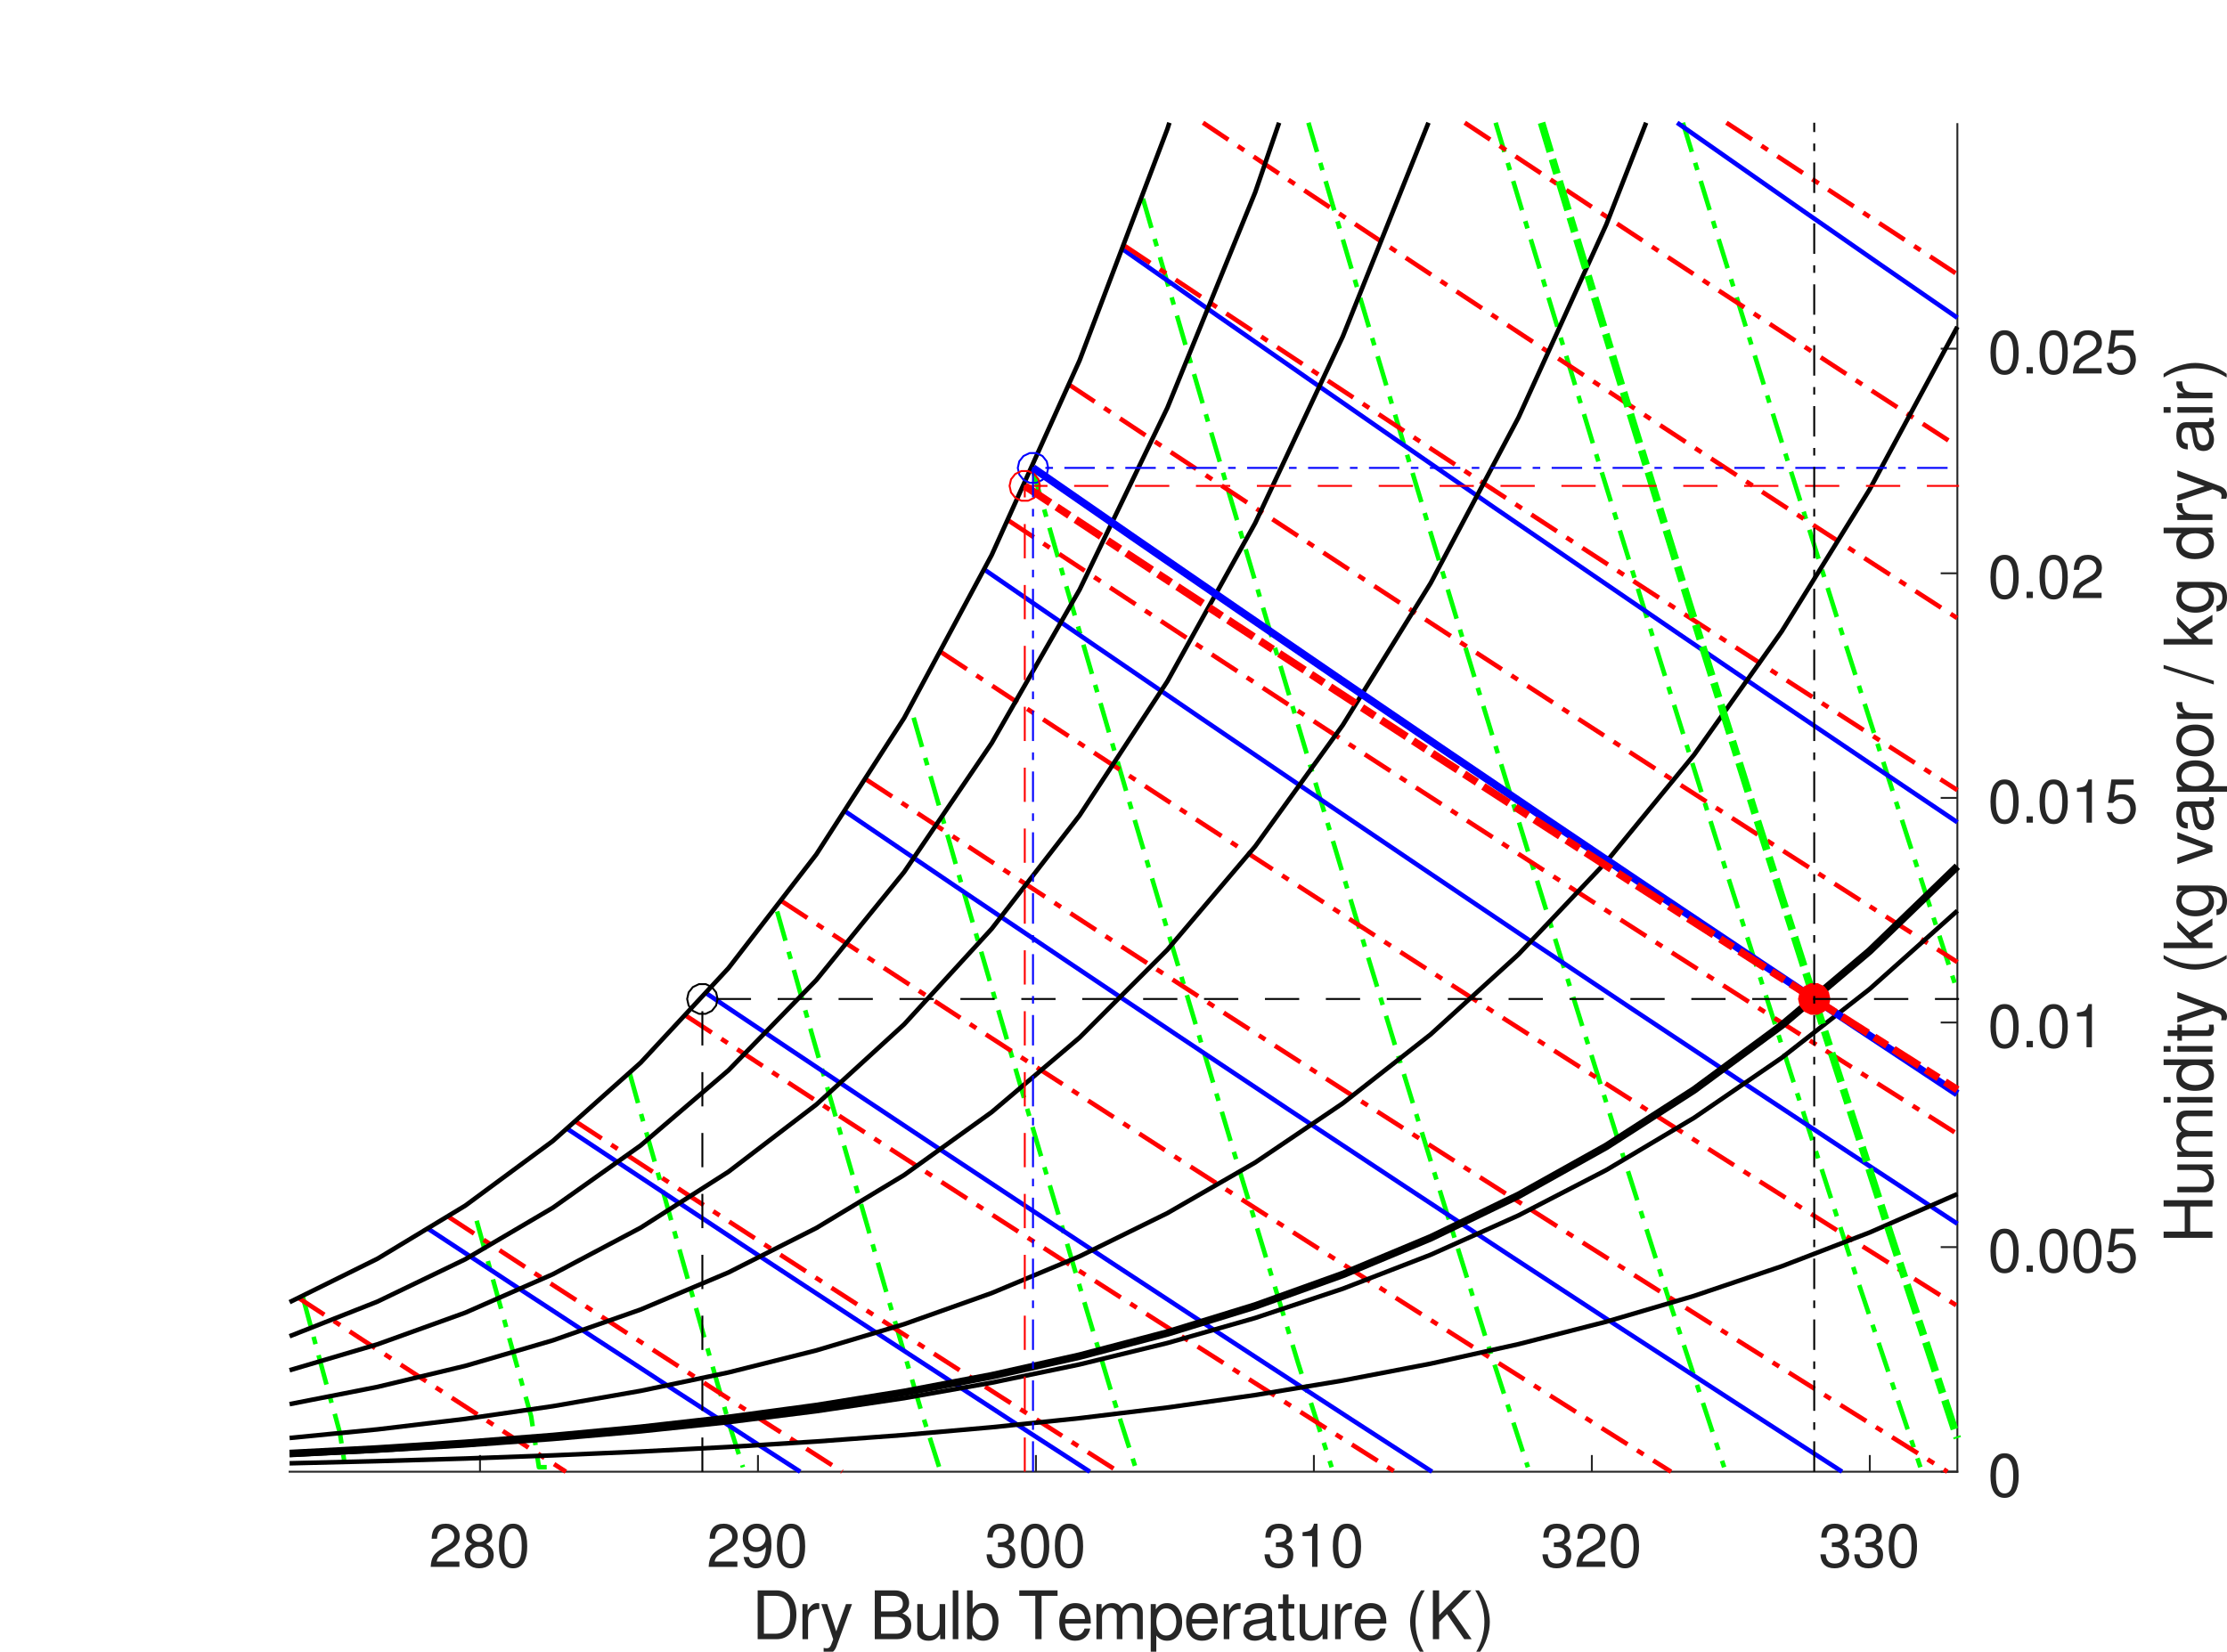
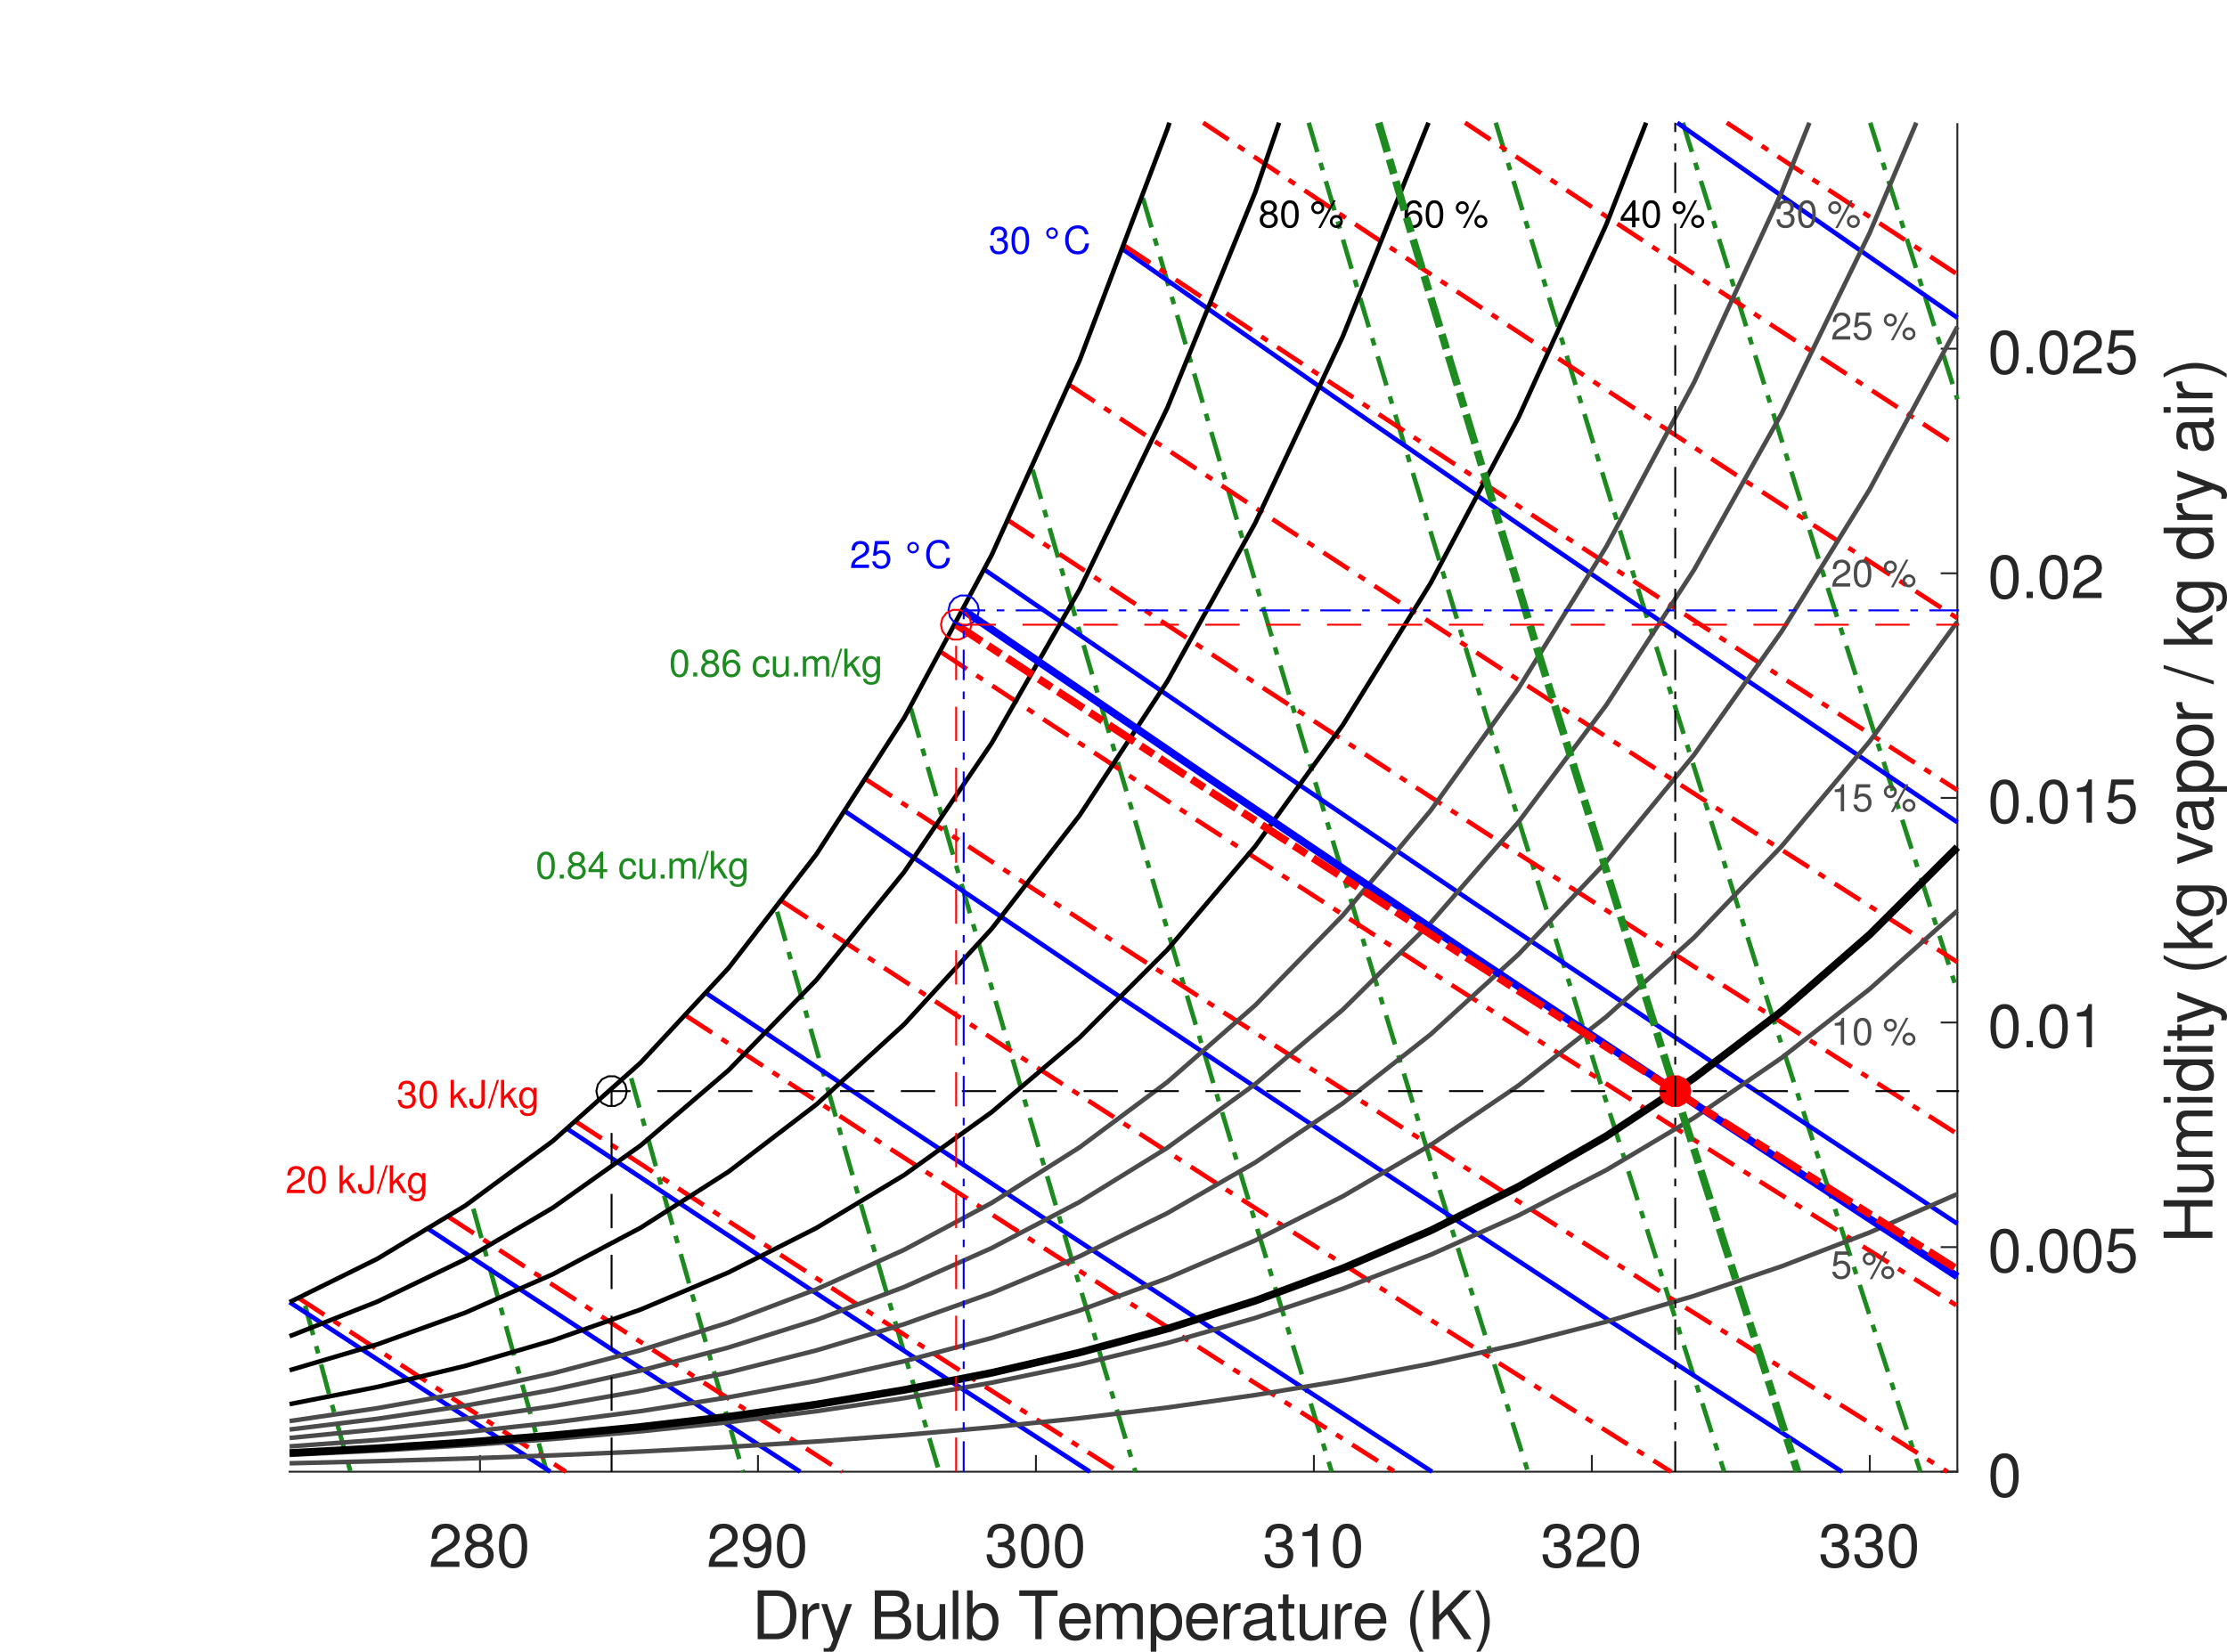
- <svg xmlns="http://www.w3.org/2000/svg" viewBox="0 0 585 434" width="585pt" height="434pt">
+ <svg xmlns="http://www.w3.org/2000/svg" width="585pt" height="434pt" viewBox="0 0 585 434">
  <defs />
  <polygon fill="#ffffff" points="0,0 585,0 585,434 0,434" />
  <g>
-     <polygon shape-rendering="crispEdges" fill="#ffffff" points="0,434 585,434 585,0 0,0" />
+     <polygon fill="#ffffff" points="0,434 585,434 585,0 0,0" shape-rendering="crispEdges" />
    <clipPath id="cp00585434">
      <polygon points="0,434 585,434 585,0 0,0" />
    </clipPath>
    <g clip-path="url(#cp00585434)">
-       <polygon shape-rendering="crispEdges" fill="#ffffff" points="514.172,386.701 76.072,386.701 76.072,32.602 514.172,32.602" />
-       <polyline stroke-linejoin="miter" stroke="#262626" fill="none" stroke-linecap="butt" points="126.089,386.701 126.089,382.318" stroke-width="0.5" />
-       <polyline stroke-linejoin="miter" stroke="#262626" fill="none" stroke-linecap="butt" points="199.106,386.701 199.106,382.318" stroke-width="0.5" />
-       <polyline stroke-linejoin="miter" stroke="#262626" fill="none" stroke-linecap="butt" points="272.122,386.701 272.122,382.318" stroke-width="0.5" />
-       <polyline stroke-linejoin="miter" stroke="#262626" fill="none" stroke-linecap="butt" points="345.139,386.701 345.139,382.318" stroke-width="0.5" />
-       <polyline stroke-linejoin="miter" stroke="#262626" fill="none" stroke-linecap="butt" points="418.156,386.701 418.156,382.318" stroke-width="0.5" />
-       <polyline stroke-linejoin="miter" stroke="#262626" fill="none" stroke-linecap="butt" points="491.172,386.701 491.172,382.318" stroke-width="0.5" />
-       <g font-weight="normal" xml:space="preserve" transform="translate(112.589,411.704) rotate(-0,13.5,-13)" font-size="16" font-family="FreeSans" font-style="normal">
-         <text x="0 9 18 " fill="rgb(38,38,38)" y="-0">280</text>
+       <polygon fill="#ffffff" points="514.172,386.701 76.072,386.701 76.072,32.602 514.172,32.602" shape-rendering="crispEdges" />
+       <polyline fill="none" points="126.089,386.701 126.089,382.318" stroke="#262626" stroke-linejoin="miter" stroke-linecap="butt" stroke-width="0.5" />
+       <polyline fill="none" points="199.106,386.701 199.106,382.318" stroke="#262626" stroke-linejoin="miter" stroke-linecap="butt" stroke-width="0.5" />
+       <polyline fill="none" points="272.122,386.701 272.122,382.318" stroke="#262626" stroke-linejoin="miter" stroke-linecap="butt" stroke-width="0.5" />
+       <polyline fill="none" points="345.139,386.701 345.139,382.318" stroke="#262626" stroke-linejoin="miter" stroke-linecap="butt" stroke-width="0.5" />
+       <polyline fill="none" points="418.156,386.701 418.156,382.318" stroke="#262626" stroke-linejoin="miter" stroke-linecap="butt" stroke-width="0.5" />
+       <polyline fill="none" points="491.172,386.701 491.172,382.318" stroke="#262626" stroke-linejoin="miter" stroke-linecap="butt" stroke-width="0.5" />
+       <g font-weight="normal" xml:space="preserve" font-style="normal" font-size="16" transform="translate(112.589,411.704) rotate(-0,13.5,-13)" font-family="FreeSans">
+         <text fill="rgb(38,38,38)" x="0 9 18 " y="-0">280</text>
      </g>
-       <g font-weight="normal" xml:space="preserve" transform="translate(185.605,411.704) rotate(-0,13.5,-13)" font-size="16" font-family="FreeSans" font-style="normal">
-         <text x="0 9 18 " fill="rgb(38,38,38)" y="-0">290</text>
+       <g font-weight="normal" xml:space="preserve" font-style="normal" font-size="16" transform="translate(185.605,411.704) rotate(-0,13.5,-13)" font-family="FreeSans">
+         <text fill="rgb(38,38,38)" x="0 9 18 " y="-0">290</text>
      </g>
-       <g font-weight="normal" xml:space="preserve" transform="translate(258.622,411.704) rotate(-0,13.5,-13)" font-size="16" font-family="FreeSans" font-style="normal">
-         <text x="0 9 18 " fill="rgb(38,38,38)" y="-0">300</text>
+       <g font-weight="normal" xml:space="preserve" font-style="normal" font-size="16" transform="translate(258.622,411.704) rotate(-0,13.5,-13)" font-family="FreeSans">
+         <text fill="rgb(38,38,38)" x="0 9 18 " y="-0">300</text>
      </g>
-       <g font-weight="normal" xml:space="preserve" transform="translate(331.639,411.704) rotate(-0,13.5,-13)" font-size="16" font-family="FreeSans" font-style="normal">
-         <text x="0 9 18 " fill="rgb(38,38,38)" y="-0">310</text>
+       <g font-weight="normal" xml:space="preserve" font-style="normal" font-size="16" transform="translate(331.639,411.704) rotate(-0,13.5,-13)" font-family="FreeSans">
+         <text fill="rgb(38,38,38)" x="0 9 18 " y="-0">310</text>
      </g>
-       <g font-weight="normal" xml:space="preserve" transform="translate(404.655,411.704) rotate(-0,13.5,-13)" font-size="16" font-family="FreeSans" font-style="normal">
-         <text x="0 9 18 " fill="rgb(38,38,38)" y="-0">320</text>
+       <g font-weight="normal" xml:space="preserve" font-style="normal" font-size="16" transform="translate(404.655,411.704) rotate(-0,13.5,-13)" font-family="FreeSans">
+         <text fill="rgb(38,38,38)" x="0 9 18 " y="-0">320</text>
      </g>
-       <g font-weight="normal" xml:space="preserve" transform="translate(477.672,411.704) rotate(-0,13.5,-13)" font-size="16" font-family="FreeSans" font-style="normal">
-         <text x="0 9 18 " fill="rgb(38,38,38)" y="-0">330</text>
+       <g font-weight="normal" xml:space="preserve" font-style="normal" font-size="16" transform="translate(477.672,411.704) rotate(-0,13.5,-13)" font-family="FreeSans">
+         <text fill="rgb(38,38,38)" x="0 9 18 " y="-0">330</text>
      </g>
-       <polyline stroke-linejoin="miter" stroke="#262626" fill="none" stroke-linecap="butt" points="514.172,386.701 509.791,386.701" stroke-width="0.5" />
-       <polyline stroke-linejoin="miter" stroke="#262626" fill="none" stroke-linecap="butt" points="514.172,327.684 509.791,327.684" stroke-width="0.5" />
-       <polyline stroke-linejoin="miter" stroke="#262626" fill="none" stroke-linecap="butt" points="514.172,268.668 509.791,268.668" stroke-width="0.5" />
-       <polyline stroke-linejoin="miter" stroke="#262626" fill="none" stroke-linecap="butt" points="514.172,209.651 509.791,209.651" stroke-width="0.5" />
-       <polyline stroke-linejoin="miter" stroke="#262626" fill="none" stroke-linecap="butt" points="514.172,150.635 509.791,150.635" stroke-width="0.5" />
-       <polyline stroke-linejoin="miter" stroke="#262626" fill="none" stroke-linecap="butt" points="514.172,91.619 509.791,91.619" stroke-width="0.5" />
-       <g font-weight="normal" xml:space="preserve" transform="translate(522.174,393.201) rotate(-0,-0,-6.5)" font-size="16" font-family="FreeSans" font-style="normal">
-         <text x="0 " fill="rgb(38,38,38)" y="-0">0</text>
+       <polyline fill="none" points="514.172,386.701 509.791,386.701" stroke="#262626" stroke-linejoin="miter" stroke-linecap="butt" stroke-width="0.5" />
+       <polyline fill="none" points="514.172,327.684 509.791,327.684" stroke="#262626" stroke-linejoin="miter" stroke-linecap="butt" stroke-width="0.5" />
+       <polyline fill="none" points="514.172,268.668 509.791,268.668" stroke="#262626" stroke-linejoin="miter" stroke-linecap="butt" stroke-width="0.5" />
+       <polyline fill="none" points="514.172,209.651 509.791,209.651" stroke="#262626" stroke-linejoin="miter" stroke-linecap="butt" stroke-width="0.5" />
+       <polyline fill="none" points="514.172,150.635 509.791,150.635" stroke="#262626" stroke-linejoin="miter" stroke-linecap="butt" stroke-width="0.5" />
+       <polyline fill="none" points="514.172,91.619 509.791,91.619" stroke="#262626" stroke-linejoin="miter" stroke-linecap="butt" stroke-width="0.5" />
+       <g font-weight="normal" xml:space="preserve" font-style="normal" font-size="16" transform="translate(522.174,393.201) rotate(-0,-0,-6.5)" font-family="FreeSans">
+         <text fill="rgb(38,38,38)" x="0 " y="-0">0</text>
      </g>
-       <g font-weight="normal" xml:space="preserve" transform="translate(522.174,334.184) rotate(-0,-0,-6.5)" font-size="16" font-family="FreeSans" font-style="normal">
-         <text x="0 9 13 22 31 " fill="rgb(38,38,38)" y="-0">0.005</text>
+       <g font-weight="normal" xml:space="preserve" font-style="normal" font-size="16" transform="translate(522.174,334.184) rotate(-0,-0,-6.5)" font-family="FreeSans">
+         <text fill="rgb(38,38,38)" x="0 9 13 22 31 " y="-0">0.005</text>
      </g>
-       <g font-weight="normal" xml:space="preserve" transform="translate(522.174,275.168) rotate(-0,-0,-6.5)" font-size="16" font-family="FreeSans" font-style="normal">
-         <text x="0 9 13 22 " fill="rgb(38,38,38)" y="-0">0.01</text>
+       <g font-weight="normal" xml:space="preserve" font-style="normal" font-size="16" transform="translate(522.174,275.168) rotate(-0,-0,-6.5)" font-family="FreeSans">
+         <text fill="rgb(38,38,38)" x="0 9 13 22 " y="-0">0.01</text>
      </g>
-       <g font-weight="normal" xml:space="preserve" transform="translate(522.174,216.151) rotate(-0,-0,-6.5)" font-size="16" font-family="FreeSans" font-style="normal">
-         <text x="0 9 13 22 31 " fill="rgb(38,38,38)" y="-0">0.015</text>
+       <g font-weight="normal" xml:space="preserve" font-style="normal" font-size="16" transform="translate(522.174,216.151) rotate(-0,-0,-6.5)" font-family="FreeSans">
+         <text fill="rgb(38,38,38)" x="0 9 13 22 31 " y="-0">0.015</text>
      </g>
-       <g font-weight="normal" xml:space="preserve" transform="translate(522.174,157.135) rotate(-0,-0,-6.5)" font-size="16" font-family="FreeSans" font-style="normal">
-         <text x="0 9 13 22 " fill="rgb(38,38,38)" y="-0">0.02</text>
+       <g font-weight="normal" xml:space="preserve" font-style="normal" font-size="16" transform="translate(522.174,157.135) rotate(-0,-0,-6.5)" font-family="FreeSans">
+         <text fill="rgb(38,38,38)" x="0 9 13 22 " y="-0">0.02</text>
      </g>
-       <g font-weight="normal" xml:space="preserve" transform="translate(522.174,98.1187) rotate(-0,-0,-6.5)" font-size="16" font-family="FreeSans" font-style="normal">
-         <text x="0 9 13 22 31 " fill="rgb(38,38,38)" y="-0">0.025</text>
+       <g font-weight="normal" xml:space="preserve" font-style="normal" font-size="16" transform="translate(522.174,98.1187) rotate(-0,-0,-6.5)" font-family="FreeSans">
+         <text fill="rgb(38,38,38)" x="0 9 13 22 31 " y="-0">0.025</text>
      </g>
-       <polyline stroke-dasharray="16,0" stroke-linejoin="miter" stroke="#262626" fill="none" stroke-linecap="square" points="514.172,386.701 76.072,386.701" stroke-width="0.5" />
-       <polyline stroke-dasharray="16,0" stroke-linejoin="miter" stroke="#262626" fill="none" stroke-linecap="square" points="514.172,386.701 514.172,32.602" stroke-width="0.5" />
-       <g font-weight="normal" xml:space="preserve" transform="translate(197.622,434.704) rotate(-0,97.5,-18)" font-size="17.6" font-family="FreeSans" font-style="normal">
-         <text x="0 12 18 26 30 42 51 55 65 69 80 89 103 113 122 128 138 143 152 158 167 171 177 189 " fill="rgb(38,38,38)" y="-4">Dry Bulb Temperature (K)</text>
+       <polyline fill="none" points="514.172,386.701 76.072,386.701" stroke="#262626" stroke-dasharray="16,0" stroke-linejoin="miter" stroke-linecap="square" stroke-width="0.5" />
+       <polyline fill="none" points="514.172,386.701 514.172,32.602" stroke="#262626" stroke-dasharray="16,0" stroke-linejoin="miter" stroke-linecap="square" stroke-width="0.5" />
+       <g font-weight="normal" xml:space="preserve" font-style="normal" font-size="17.6" transform="translate(197.622,434.704) rotate(-0,97.5,-18)" font-family="FreeSans">
+         <text fill="rgb(38,38,38)" x="0 12 18 26 30 42 51 55 65 69 80 89 103 113 122 128 138 143 152 158 167 171 177 189 " y="-4">Dry Bulb Temperature (K)</text>
      </g>
-       <g font-weight="normal" xml:space="preserve" transform="translate(450.174,227.651) rotate(-90,117,-18)" font-size="17.6" font-family="FreeSans" font-style="normal">
-         <text x="0 13 22 36 40 50 54 59 67 71 77 86 96 100 109 119 129 138 144 148 153 157 166 176 180 190 196 204 208 218 222 228 " fill="rgb(38,38,38)" y="-4">Humidity (kg vapor / kg dry air)</text>
+       <g font-weight="normal" xml:space="preserve" font-style="normal" font-size="17.6" transform="translate(450.174,227.651) rotate(-90,117,-18)" font-family="FreeSans">
+         <text fill="rgb(38,38,38)" x="0 13 22 36 40 50 54 59 67 71 77 86 96 100 109 119 129 138 144 148 153 157 166 176 180 190 196 204 208 218 222 228 " y="-4">Humidity (kg vapor / kg dry air)</text>
      </g>
-       <polyline stroke-dasharray="8,3,2,3" stroke-linejoin="round" stroke="#00ff00" fill="none" stroke-linecap="butt" points="79.504,340.621 80.891,345.769 82.279,350.911 83.666,356.045 85.053,361.172 86.441,366.292 87.901,371.405 89.288,376.51 90.676,385.52 92.063,385.52" stroke-width="1.2" />
-       <polyline stroke-dasharray="8,3,2,3" stroke-linejoin="round" stroke="#00ff00" fill="none" stroke-linecap="butt" points="125.213,320.752 127.257,328.139 129.302,335.51 131.346,342.867 133.391,350.208 135.435,357.536 137.479,364.849 139.524,372.147 141.568,385.52 143.613,385.52" stroke-width="1.2" />
-       <polyline stroke-dasharray="8,3,2,3" stroke-linejoin="round" stroke="#00ff00" fill="none" stroke-linecap="butt" points="165.445,282.115 168.731,293.882 172.089,305.613 175.375,317.307 178.661,328.962 181.947,340.583 185.232,352.167 188.518,363.714 191.877,375.225 195.163,385.52" stroke-width="1.2" />
-       <polyline stroke-dasharray="8,3,2,3" stroke-linejoin="round" stroke="#00ff00" fill="none" stroke-linecap="butt" points="204.144,239.478 208.89,256.133 213.563,272.702 218.309,289.204 223.055,305.633 227.801,321.989 232.474,338.274 237.22,354.487 241.966,370.629 246.712,385.52" stroke-width="1.2" />
-       <polyline stroke-dasharray="8,3,2,3" stroke-linejoin="round" stroke="#00ff00" fill="none" stroke-linecap="butt" points="239.995,188.571 246.493,211.115 252.919,233.518 259.417,255.79 265.916,277.933 272.341,299.944 278.84,321.825 285.265,343.577 291.764,365.202 298.262,385.52" stroke-width="1.2" />
-       <polyline stroke-dasharray="8,3,2,3" stroke-linejoin="round" stroke="#00ff00" fill="none" stroke-linecap="butt" points="271.246,123.287 279.935,153.48 288.697,183.436 297.386,213.169 306.148,242.653 314.91,271.915 323.599,300.946 332.361,329.752 341.05,358.336 349.812,385.52" stroke-width="1.2" />
-       <polyline stroke-dasharray="8,3,2,3" stroke-linejoin="round" stroke="#00ff00" fill="none" stroke-linecap="butt" points="300.234,52.208 311.478,90.875 322.723,129.153 333.967,167.042 345.212,204.564 356.384,241.709 367.628,278.49 378.873,314.913 390.117,350.981 401.362,385.52" stroke-width="1.2" />
-       <polyline stroke-dasharray="8,3,2,3" stroke-linejoin="round" stroke="#00ff00" fill="none" stroke-linecap="butt" points="343.705,32.248 354.704,69.558 368.723,116.535 382.742,162.934 396.762,208.766 410.781,254.055 424.8,298.8 438.892,343.012 452.912,385.52" stroke-width="1.2" />
-       <polyline stroke-dasharray="8,3,2,3" stroke-linejoin="round" stroke="#00ff00" fill="none" stroke-linecap="butt" points="392.883,32.248 402.165,63.067 419.178,118.979 436.264,174.076 453.277,228.371 470.363,281.904 487.375,334.673 504.461,385.52" stroke-width="1.2" />
-       <polyline stroke-dasharray="8,3,2,3" stroke-linejoin="round" stroke="#00ff00" fill="none" stroke-linecap="butt" points="442.064,32.248 450.721,60.493 466.566,111.484 482.41,161.813 498.328,211.481 514.172,260.5" stroke-width="1.2" />
-       <polyline stroke-linejoin="round" stroke="#0000ff" fill="none" stroke-linecap="butt" points="112.581,322.94 123.46,330.087 134.267,337.219 145.146,344.334 155.953,351.435 166.832,358.519 177.639,365.588 188.518,372.64 199.325,379.678 210.204,386.7" stroke-width="1.2" />
-       <polyline stroke-linejoin="round" stroke="#0000ff" fill="none" stroke-linecap="butt" points="149.089,296.64 164.35,306.772 179.61,316.872 194.798,326.942 210.058,336.978 225.318,346.985 240.579,356.96 255.839,366.903 271.027,376.817 286.288,386.699" stroke-width="1.2" />
-       <polyline stroke-linejoin="round" stroke="#0000ff" fill="none" stroke-linecap="butt" points="185.597,261.031 206.772,275.233 227.947,289.378 249.122,303.461 270.297,317.484 291.472,331.446 312.646,345.348 333.821,359.189 354.996,372.972 376.171,386.695" stroke-width="1.2" />
-       <polyline stroke-linejoin="round" stroke="#0000ff" fill="none" stroke-linecap="butt" points="222.106,213.251 251.166,232.987 280.3,252.604 309.361,272.099 338.421,291.481 367.555,310.748 396.616,329.9 425.676,348.94 454.81,367.866 483.871,386.682" stroke-width="1.2" />
-       <polyline stroke-linejoin="round" stroke="#0000ff" fill="none" stroke-linecap="butt" points="258.614,149.679 287.018,169.225 315.421,188.653 343.825,207.975 372.228,227.179 400.559,246.277 428.962,265.257 457.365,284.124 485.769,302.887 514.172,321.541" stroke-width="1.2" />
-       <polyline stroke-linejoin="round" stroke="#0000ff" fill="none" stroke-linecap="butt" points="295.122,65.616 319.437,82.672 343.825,99.645 368.139,116.524 392.454,133.331 416.841,150.033 441.156,166.664 465.471,183.212 489.858,199.678 514.172,216.061" stroke-width="1.2" />
-       <polyline stroke-linejoin="round" stroke="#0000ff" fill="none" stroke-linecap="butt" points="440.564,32.248 453.35,41.207 473.575,55.359 493.874,69.464 514.172,83.498" stroke-width="1.2" />
-       <polyline stroke-dasharray="8,3,2,3" stroke-linejoin="round" stroke="#ff0000" fill="none" stroke-linecap="butt" points="78.482,341.071 86.295,346.174 94.034,351.268 101.847,356.354 109.66,361.432 117.473,366.502 125.286,371.563 133.026,376.617 140.838,381.663 148.651,386.701" stroke-width="1.2" />
-       <polyline stroke-dasharray="8,3,2,3" stroke-linejoin="round" stroke="#ff0000" fill="none" stroke-linecap="butt" points="117.838,319.742 129.302,327.251 140.765,334.743 152.302,342.216 163.766,349.674 175.302,357.113 186.766,364.536 198.229,371.942 209.766,379.329 221.23,386.701" stroke-width="1.2" />
-       <polyline stroke-dasharray="8,3,2,3" stroke-linejoin="round" stroke="#ff0000" fill="none" stroke-linecap="butt" points="151.353,294.765 167.197,305.11 182.969,315.423 198.813,325.702 214.658,335.95 230.503,346.165 246.347,356.347 262.119,366.497 277.964,376.615 293.808,386.701" stroke-width="1.2" />
-       <polyline stroke-dasharray="8,3,2,3" stroke-linejoin="round" stroke="#ff0000" fill="none" stroke-linecap="butt" points="180.267,266.933 200.931,280.462 221.595,293.935 242.332,307.352 262.995,320.713 283.659,334.019 304.323,347.272 325.059,360.468 345.723,373.611 366.387,386.701" stroke-width="1.2" />
-       <polyline stroke-dasharray="8,3,2,3" stroke-linejoin="round" stroke="#ff0000" fill="none" stroke-linecap="butt" points="205.385,236.811 231.379,253.807 257.3,270.723 283.294,287.548 309.215,304.288 335.209,320.94 361.13,337.507 387.05,353.989 413.044,370.386 438.965,386.701" stroke-width="1.2" />
-       <polyline stroke-dasharray="8,3,2,3" stroke-linejoin="round" stroke="#ff0000" fill="none" stroke-linecap="butt" points="227.655,204.895 259.198,225.609 290.741,246.194 322.285,266.638 353.828,286.963 385.371,307.158 416.914,327.23 448.457,347.176 480.001,367 511.544,386.701" stroke-width="1.2" />
-       <polyline stroke-dasharray="8,3,2,3" stroke-linejoin="round" stroke="#ff0000" fill="none" stroke-linecap="butt" points="247.297,171.409 276.941,190.943 306.586,210.36 336.231,229.67 365.876,248.862 395.52,267.936 425.238,286.904 454.883,305.762 484.528,324.509 514.172,343.149" stroke-width="1.2" />
-       <polyline stroke-dasharray="8,3,2,3" stroke-linejoin="round" stroke="#ff0000" fill="none" stroke-linecap="butt" points="264.894,136.754 292.64,155.061 320.313,173.274 347.987,191.38 375.733,209.392 403.406,227.297 431.079,245.108 458.753,262.825 486.499,280.445 514.172,297.971" stroke-width="1.2" />
-       <polyline stroke-dasharray="8,3,2,3" stroke-linejoin="round" stroke="#ff0000" fill="none" stroke-linecap="butt" points="280.884,101.109 306.805,118.306 332.726,135.421 358.647,152.453 384.568,169.391 410.489,186.234 436.41,203.006 462.331,219.684 488.252,236.28 514.172,252.792" stroke-width="1.2" />
-       <polyline stroke-dasharray="8,3,2,3" stroke-linejoin="round" stroke="#ff0000" fill="none" stroke-linecap="butt" points="295.488,64.636 319.802,80.831 344.117,96.942 368.431,112.983 392.673,128.941 416.987,144.828 441.302,160.632 465.616,176.366 489.858,192.029 514.172,207.609" stroke-width="1.2" />
-       <polyline stroke-dasharray="8,3,2,3" stroke-linejoin="round" stroke="#ff0000" fill="none" stroke-linecap="butt" points="316.018,32.248 331.704,42.765 354.558,57.956 377.339,73.088 400.12,88.149 422.975,103.139 445.756,118.058 468.537,132.918 491.391,147.708 514.172,162.438" stroke-width="1.2" />
-       <polyline stroke-dasharray="8,3,2,3" stroke-linejoin="round" stroke="#ff0000" fill="none" stroke-linecap="butt" points="384.775,32.248 385.517,32.744 406.984,46.979 428.378,61.154 449.845,75.271 471.312,89.329 492.706,103.316 514.172,117.255" stroke-width="1.2" />
-       <polyline stroke-dasharray="8,3,2,3" stroke-linejoin="round" stroke="#ff0000" fill="none" stroke-linecap="butt" points="453.517,32.248 453.642,32.331 473.868,45.633 494.02,58.876 514.172,72.084" stroke-width="1.2" />
-       <polyline stroke-linejoin="round" stroke="#000000" fill="none" stroke-linecap="butt" points="76.072,384.486 99.146,383.923 122.219,383.236 145.219,382.404 168.292,381.4 191.366,380.196 214.439,378.757 237.512,377.046 260.513,375.02 283.586,372.633 306.659,369.83 329.733,366.554 352.733,362.736 375.806,358.307 398.879,353.183 421.952,347.278 445.026,340.493 468.026,332.721 491.099,323.845 514.172,313.736" stroke-width="1.2" />
-       <polyline stroke-linejoin="round" stroke="#000000" fill="none" stroke-linecap="butt" points="76.072,382.27 99.146,381.143 122.219,379.769 145.219,378.103 168.292,376.092 191.366,373.679 214.439,370.796 237.512,367.366 260.513,363.303 283.586,358.511 306.659,352.883 329.733,346.296 352.733,338.615 375.806,329.692 398.879,319.358 421.952,307.43 445.026,293.699 468.026,277.94 491.099,259.898 514.172,239.301" stroke-width="1.2" />
-       <polyline stroke-linejoin="round" stroke="#000000" fill="none" stroke-linecap="butt" points="76.072,377.833 99.146,375.576 122.219,372.823 145.219,369.484 168.292,365.453 191.366,360.612 214.439,354.821 237.512,347.928 260.513,339.755 283.586,330.104 306.659,318.751 329.733,305.443 352.733,289.896 375.806,271.791 398.879,250.774 421.952,226.424 445.026,198.308 468.026,165.909 491.099,128.646 514.172,85.871" stroke-width="1.2" />
-       <polyline stroke-linejoin="round" stroke="#000000" fill="none" stroke-linecap="butt" points="76.072,368.945 99.146,364.418 122.219,358.894 145.219,352.188 168.292,344.084 191.366,334.336 214.439,322.664 237.512,308.743 260.513,292.205 283.586,272.629 306.659,249.535 329.733,222.364 352.733,190.507 375.806,153.232 398.879,109.713 421.952,58.995 432.414,32.248" stroke-width="1.2" />
-       <polyline stroke-linejoin="round" stroke="#000000" fill="none" stroke-linecap="butt" points="76.072,360.035 99.146,353.226 122.219,344.912 145.219,334.809 168.292,322.589 191.366,307.872 214.439,290.224 237.512,269.14 260.513,244.034 283.586,214.255 306.659,179.01 329.733,137.415 352.733,88.42 375.238,32.248" stroke-width="1.2" />
-       <polyline stroke-linejoin="round" stroke="#000000" fill="none" stroke-linecap="butt" points="76.072,351.103 99.146,342 122.219,330.877 145.219,317.348 168.292,300.969 191.366,281.219 214.439,257.502 237.512,229.115 260.513,195.24 283.586,154.955 306.659,107.14 329.733,50.508 336.003,32.248" stroke-width="1.2" />
-       <polyline stroke-linejoin="round" stroke="#000000" fill="none" stroke-linecap="butt" points="76.072,342.149 99.146,330.74 122.219,316.787 145.219,299.805 168.292,279.221 191.366,254.374 214.439,224.488 237.512,188.653 260.513,145.808 283.586,94.711 306.659,33.889 307.183,32.248" stroke-width="1.2" />
-       <polyline stroke-dasharray="8,2,4,2,8,2,4,2" stroke-linejoin="round" stroke="#00ff00" fill="none" stroke-linecap="butt" points="404.94,32.248 408.354,43.608 425.99,101.417 443.627,158.362 461.263,214.463 478.9,269.739 496.536,324.208 514.172,377.887" stroke-width="2" />
-       <polyline stroke-linejoin="round" stroke="#0000ff" fill="none" stroke-linecap="butt" points="271.354,122.949 298.334,141.63 325.314,160.207 352.294,178.679 379.273,197.049 406.253,215.316 433.233,233.483 460.213,251.549 487.193,269.515 514.172,287.383" stroke-width="2" />
-       <polyline stroke-dasharray="8,2,4,2,8,2,4,2" stroke-linejoin="round" stroke="#ff0000" fill="none" stroke-linecap="butt" points="269.218,127.685 296.436,145.696 323.653,163.61 350.87,181.427 378.087,199.148 405.304,216.774 432.521,234.306 459.738,251.744 486.956,269.09 514.172,286.343" stroke-width="2" />
-       <polyline stroke-linejoin="round" stroke="#000000" fill="none" stroke-linecap="butt" points="76.072,381.926 99.13,380.711 122.188,379.231 145.246,377.435 168.304,375.268 191.362,372.667 214.42,369.559 237.478,365.861 260.536,361.482 283.594,356.316 306.651,350.247 329.709,343.144 352.767,334.86 375.825,325.234 398.883,314.084 421.941,301.21 444.999,286.388 468.057,269.372 491.115,249.887 514.172,227.629" stroke-width="2" />
-       <polygon shape-rendering="crispEdges" fill="#ff0000" points="480.173,264.217 479.063,265.609 477.459,266.381 475.679,266.381 474.075,265.609 472.965,264.217 472.569,262.481 472.965,260.746 474.075,259.354 475.679,258.582 477.459,258.582 479.063,259.354 480.173,260.746 480.569,262.481" />
-       <polyline stroke-linejoin="round" stroke="#ff0000" fill="none" stroke-linecap="round" points="480.569,262.481 480.173,264.217 479.063,265.609 477.459,266.381 475.679,266.381 474.075,265.609 472.965,264.217 472.569,262.481 472.965,260.746 474.075,259.354 475.679,258.582 477.459,258.582 479.063,259.354 480.173,260.746 480.569,262.481" stroke-width="0.5" />
-       <polyline stroke-linejoin="round" stroke="#0000ff" fill="none" stroke-linecap="round" points="275.354,122.949 274.958,124.685 273.848,126.076 272.244,126.849 270.464,126.849 268.86,126.076 267.75,124.685 267.354,122.949 267.75,121.214 268.86,119.822 270.464,119.049 272.244,119.049 273.848,119.822 274.958,121.214 275.354,122.949" stroke-width="0.5" />
-       <polyline stroke-linejoin="round" stroke="#ff0000" fill="none" stroke-linecap="round" points="273.193,127.668 272.797,129.404 271.687,130.795 270.083,131.568 268.303,131.568 266.699,130.795 265.589,129.404 265.193,127.668 265.589,125.933 266.699,124.541 268.303,123.768 270.083,123.768 271.687,124.541 272.797,125.933 273.193,127.668" stroke-width="0.5" />
-       <polyline stroke-linejoin="round" stroke="#000000" fill="none" stroke-linecap="round" points="188.502,262.481 188.106,264.217 186.996,265.609 185.392,266.381 183.612,266.381 182.008,265.609 180.898,264.217 180.502,262.481 180.898,260.746 182.008,259.354 183.612,258.582 185.392,258.582 186.996,259.354 188.106,260.746 188.502,262.481" stroke-width="0.5" />
-       <polyline stroke-dasharray="9,7" stroke-linejoin="round" stroke="#000000" fill="none" stroke-linecap="butt" points="184.502,386.701 184.502,262.481 514.611,262.481" stroke-width="0.5" />
-       <polyline stroke-dasharray="9,7" stroke-linejoin="round" stroke="#ff0000" fill="none" stroke-linecap="butt" points="269.193,386.701 269.193,127.668 514.611,127.668" stroke-width="0.5" />
-       <polyline stroke-dasharray="8,3,2,3" stroke-linejoin="round" stroke="#0000ff" fill="none" stroke-linecap="butt" points="271.354,386.701 271.354,122.949 514.611,122.949" stroke-width="0.5" />
-       <polyline stroke-dasharray="8,3,2,3" stroke-linejoin="round" stroke="#000000" fill="none" stroke-linecap="butt" points="476.569,386.701 476.569,32.248" stroke-width="0.5" />
+       <polyline fill="none" points="80.161,343.077 83.155,354.031 86.076,364.953 89.069,375.843 92.063,386.701" stroke="#1c8a1f" stroke-dasharray="8,3,2,3" stroke-linejoin="round" stroke-linecap="butt" stroke-width="1.2" />
+       <polyline fill="none" points="124.337,317.602 129.156,334.997 133.975,352.313 138.794,369.547 143.613,386.701" stroke="#1c8a1f" stroke-dasharray="8,3,2,3" stroke-linejoin="round" stroke-linecap="butt" stroke-width="1.2" />
+       <polyline fill="none" points="165.81,283.316 173.112,309.434 180.486,335.369 187.788,361.124 195.163,386.701" stroke="#1c8a1f" stroke-dasharray="8,3,2,3" stroke-linejoin="round" stroke-linecap="butt" stroke-width="1.2" />
+       <polyline fill="none" points="204.144,239.549 214.804,276.884 225.392,313.853 236.052,350.456 246.712,386.701" stroke="#1c8a1f" stroke-dasharray="8,3,2,3" stroke-linejoin="round" stroke-linecap="butt" stroke-width="1.2" />
+       <polyline fill="none" points="239.265,186.139 254.014,237.307 268.763,287.774 283.513,337.568 298.262,386.7" stroke="#1c8a1f" stroke-dasharray="8,3,2,3" stroke-linejoin="round" stroke-linecap="butt" stroke-width="1.2" />
+       <polyline fill="none" points="271.246,123.429 290.888,191.002 310.529,257.384 330.171,322.608 349.812,386.701" stroke="#1c8a1f" stroke-dasharray="8,3,2,3" stroke-linejoin="round" stroke-linecap="butt" stroke-width="1.2" />
+       <polyline fill="none" points="300.234,52.066 325.497,138.56 350.761,223.119 376.025,305.808 401.362,386.7" stroke="#1c8a1f" stroke-dasharray="8,3,2,3" stroke-linejoin="round" stroke-linecap="butt" stroke-width="1.2" />
+       <polyline fill="none" points="343.785,32.248 357.99,80.665 389.606,185.478 421.295,287.448 452.912,386.7" stroke="#1c8a1f" stroke-dasharray="8,3,2,3" stroke-linejoin="round" stroke-linecap="butt" stroke-width="1.2" />
+       <polyline fill="none" points="392.913,32.248 427.648,146.351 466.054,268.467 504.461,386.7" stroke="#1c8a1f" stroke-dasharray="8,3,2,3" stroke-linejoin="round" stroke-linecap="butt" stroke-width="1.2" />
+       <polyline fill="none" points="442.075,32.248 442.981,35.246 478.54,149.549 514.172,260.5" stroke="#1c8a1f" stroke-dasharray="8,3,2,3" stroke-linejoin="round" stroke-linecap="butt" stroke-width="1.2" />
+       <polyline fill="none" points="491.279,32.248 514.172,104.921" stroke="#1c8a1f" stroke-dasharray="8,3,2,3" stroke-linejoin="round" stroke-linecap="butt" stroke-width="1.2" />
+       <g font-weight="normal" xml:space="preserve" font-style="normal" font-size="10" transform="translate(175.74,179.742) rotate(-0,-0,-5.5)" font-family="FreeSans">
+         <text fill="rgb(29,139,32)" x="0 6 9 15 21 24 29 34 37 45 48 53 " y="-2">0.86 cu.m/kg</text>
+       </g>
+       <g font-weight="normal" xml:space="preserve" font-style="normal" font-size="10" transform="translate(140.692,232.856) rotate(-0,-0,-5.5)" font-family="FreeSans">
+         <text fill="rgb(29,139,32)" x="0 6 9 15 21 24 29 34 37 45 48 53 " y="-2">0.84 cu.m/kg</text>
+       </g>
+       <polyline fill="none" points="76.072,342.149 93.231,353.344 110.317,364.5 127.476,375.617 144.562,386.695" stroke="#0000ff" stroke-linejoin="round" stroke-linecap="butt" stroke-width="1.2" />
+       <polyline fill="none" points="112.581,322.94 136.968,338.999 161.356,354.978 185.817,370.877 210.204,386.699" stroke="#0000ff" stroke-linejoin="round" stroke-linecap="butt" stroke-width="1.2" />
+       <polyline fill="none" points="149.089,296.64 183.407,319.394 217.725,341.986 251.97,364.421 286.288,386.7" stroke="#0000ff" stroke-linejoin="round" stroke-linecap="butt" stroke-width="1.2" />
+       <polyline fill="none" points="185.597,261.031 233.277,292.906 280.884,324.476 328.564,355.739 376.171,386.701" stroke="#0000ff" stroke-linejoin="round" stroke-linecap="butt" stroke-width="1.2" />
+       <polyline fill="none" points="222.106,213.251 287.529,257.49 353.025,301.139 418.448,344.204 483.871,386.701" stroke="#0000ff" stroke-linejoin="round" stroke-linecap="butt" stroke-width="1.2" />
+       <polyline fill="none" points="258.614,149.679 322.504,193.493 386.393,236.74 450.283,279.417 514.172,321.541" stroke="#0000ff" stroke-linejoin="round" stroke-linecap="butt" stroke-width="1.2" />
+       <polyline fill="none" points="295.122,65.616 349.885,103.871 404.648,141.688 459.41,179.081 514.172,216.061" stroke="#0000ff" stroke-linejoin="round" stroke-linecap="butt" stroke-width="1.2" />
+       <polyline fill="none" points="440.59,32.248 468.537,51.83 514.172,83.498" stroke="#0000ff" stroke-linejoin="round" stroke-linecap="butt" stroke-width="1.2" />
+       <g font-weight="normal" xml:space="preserve" font-style="normal" font-size="10" transform="translate(223.201,149.233) rotate(-0,-0,-4.5)" font-family="FreeSans">
+         <text fill="rgb(0,0,255)" x="0 6 12 15 21 " y="-0">25 °C</text>
+       </g>
+       <g font-weight="normal" xml:space="preserve" font-style="normal" font-size="10" transform="translate(259.709,66.6105) rotate(-0,-0,-4.5)" font-family="FreeSans">
+         <text fill="rgb(0,0,255)" x="0 6 12 15 21 " y="-0">30 °C</text>
+       </g>
+       <polyline fill="none" points="78.482,341.073 96.006,352.541 113.53,363.967 131.127,375.354 148.651,386.701" stroke="#ff0000" stroke-dasharray="8,3,2,3" stroke-linejoin="round" stroke-linecap="butt" stroke-width="1.2" />
+       <polyline fill="none" points="117.765,319.695 143.613,336.578 169.461,353.373 195.382,370.08 221.23,386.701" stroke="#ff0000" stroke-dasharray="8,3,2,3" stroke-linejoin="round" stroke-linecap="butt" stroke-width="1.2" />
+       <polyline fill="none" points="151.353,294.753 186.912,317.988 222.544,341.056 258.176,363.959 293.808,386.701" stroke="#ff0000" stroke-dasharray="8,3,2,3" stroke-linejoin="round" stroke-linecap="butt" stroke-width="1.2" />
+       <polyline fill="none" points="180.34,266.968 226.852,297.321 273.364,327.391 319.875,357.183 366.387,386.701" stroke="#ff0000" stroke-dasharray="8,3,2,3" stroke-linejoin="round" stroke-linecap="butt" stroke-width="1.2" />
+       <polyline fill="none" points="205.458,236.823 263.798,274.95 322.212,312.631 380.625,349.88 438.965,386.701" stroke="#ff0000" stroke-dasharray="8,3,2,3" stroke-linejoin="round" stroke-linecap="butt" stroke-width="1.2" />
+       <polyline fill="none" points="227.582,204.848 298.554,251.282 369.6,297.053 440.572,342.189 511.544,386.701" stroke="#ff0000" stroke-dasharray="8,3,2,3" stroke-linejoin="round" stroke-linecap="butt" stroke-width="1.2" />
+       <polyline fill="none" points="247.297,171.409 313.961,215.199 380.698,258.411 447.435,301.057 514.172,343.149" stroke="#ff0000" stroke-dasharray="8,3,2,3" stroke-linejoin="round" stroke-linecap="butt" stroke-width="1.2" />
+       <polyline fill="none" points="264.894,136.754 327.25,177.806 389.533,218.35 451.889,258.411 514.172,297.971" stroke="#ff0000" stroke-dasharray="8,3,2,3" stroke-linejoin="round" stroke-linecap="butt" stroke-width="1.2" />
+       <polyline fill="none" points="280.884,101.109 339.225,139.693 397.565,177.818 455.832,215.518 514.172,252.792" stroke="#ff0000" stroke-dasharray="8,3,2,3" stroke-linejoin="round" stroke-linecap="butt" stroke-width="1.2" />
+       <polyline fill="none" points="295.488,64.636 350.177,100.955 404.867,136.896 459.483,172.448 514.172,207.609" stroke="#ff0000" stroke-dasharray="8,3,2,3" stroke-linejoin="round" stroke-linecap="butt" stroke-width="1.2" />
+       <polyline fill="none" points="316.063,32.248 360.253,61.768 411.584,95.667 462.842,129.224 514.172,162.438" stroke="#ff0000" stroke-dasharray="8,3,2,3" stroke-linejoin="round" stroke-linecap="butt" stroke-width="1.2" />
+       <polyline fill="none" points="384.85,32.248 417.718,54.096 465.981,85.823 514.172,117.255" stroke="#ff0000" stroke-dasharray="8,3,2,3" stroke-linejoin="round" stroke-linecap="butt" stroke-width="1.2" />
+       <polyline fill="none" points="453.601,32.248 468.829,42.316 514.172,72.084" stroke="#ff0000" stroke-dasharray="8,3,2,3" stroke-linejoin="round" stroke-linecap="butt" stroke-width="1.2" />
+       <g font-weight="normal" xml:space="preserve" font-style="normal" font-size="10" transform="translate(74.9769,315.479) rotate(-0,-0,-5.5)" font-family="FreeSans">
+         <text fill="rgb(255,0,0)" x="0 6 12 15 20 25 28 33 " y="-2">20 kJ/kg</text>
+       </g>
+       <g font-weight="normal" xml:space="preserve" font-style="normal" font-size="10" transform="translate(104.184,293.053) rotate(-0,-0,-5.5)" font-family="FreeSans">
+         <text fill="rgb(255,0,0)" x="0 6 12 15 20 25 28 33 " y="-2">30 kJ/kg</text>
+       </g>
+       <polyline fill="none" points="76.072,342.149 99.146,330.74 122.219,316.787 145.219,299.805 168.292,279.221 191.366,254.374 214.439,224.488 237.512,188.653 260.513,145.808 283.586,94.711 306.659,33.889 307.183,32.248" stroke="#000000" stroke-linejoin="round" stroke-linecap="butt" stroke-width="1.2" />
+       <polyline fill="none" points="76.072,351.103 99.146,342 122.219,330.877 145.219,317.348 168.292,300.969 191.366,281.219 214.439,257.502 237.512,229.115 260.513,195.24 283.586,154.955 306.659,107.14 329.733,50.508 336.003,32.248" stroke="#000000" stroke-linejoin="round" stroke-linecap="butt" stroke-width="1.2" />
+       <polyline fill="none" points="76.072,360.035 99.146,353.226 122.219,344.912 145.219,334.809 168.292,322.589 191.366,307.872 214.439,290.224 237.512,269.14 260.513,244.034 283.586,214.255 306.659,179.01 329.733,137.415 352.733,88.42 375.238,32.248" stroke="#000000" stroke-linejoin="round" stroke-linecap="butt" stroke-width="1.2" />
+       <polyline fill="none" points="76.072,368.945 99.146,364.418 122.219,358.894 145.219,352.188 168.292,344.084 191.366,334.336 214.439,322.664 237.512,308.743 260.513,292.205 283.586,272.629 306.659,249.535 329.733,222.364 352.733,190.507 375.806,153.232 398.879,109.713 421.952,58.995 432.414,32.248" stroke="#000000" stroke-linejoin="round" stroke-linecap="butt" stroke-width="1.2" />
+       <g font-weight="normal" xml:space="preserve" font-style="normal" font-size="10" transform="translate(330.535,60.7089) rotate(-0,-0,-4.5)" font-family="FreeSans">
+         <text fill="rgb(0,0,0)" x="0 6 12 15 " y="-1">80 %</text>
+       </g>
+       <g font-weight="normal" xml:space="preserve" font-style="normal" font-size="10" transform="translate(368.504,60.7089) rotate(-0,-0,-4.5)" font-family="FreeSans">
+         <text fill="rgb(0,0,0)" x="0 6 12 15 " y="-1">60 %</text>
+       </g>
+       <g font-weight="normal" xml:space="preserve" font-style="normal" font-size="10" transform="translate(425.457,60.7089) rotate(-0,-0,-4.5)" font-family="FreeSans">
+         <text fill="rgb(0,0,0)" x="0 6 12 15 " y="-1">40 %</text>
+       </g>
+       <polyline fill="none" points="76.072,373.392 99.146,370.001 122.219,365.865 145.219,360.845 168.292,354.784 191.366,347.497 214.439,338.777 237.512,328.388 260.513,316.057 283.586,301.477 306.659,284.302 329.733,264.135 352.733,240.529 375.806,212.98 398.879,180.899 421.952,143.636 445.026,100.448 468.026,50.461 475.301,32.248" stroke="#4b4b4b" stroke-linejoin="round" stroke-linecap="butt" stroke-width="1.2" />
+       <polyline fill="none" points="76.072,375.613 99.146,372.79 122.219,369.346 145.219,365.168 168.292,360.123 191.366,354.06 214.439,346.808 237.512,338.17 260.513,327.925 283.586,315.818 306.659,301.567 329.733,284.848 352.733,265.292 375.806,242.5 398.879,216.002 421.952,185.254 445.026,149.691 468.026,108.627 491.099,61.273 503.388,32.248" stroke="#4b4b4b" stroke-linejoin="round" stroke-linecap="butt" stroke-width="1.2" />
+       <polyline fill="none" points="76.072,377.833 99.146,375.576 122.219,372.823 145.219,369.484 168.292,365.453 191.366,360.612 214.439,354.821 237.512,347.928 260.513,339.755 283.586,330.104 306.659,318.751 329.733,305.443 352.733,289.896 375.806,271.791 398.879,250.774 421.952,226.424 445.026,198.308 468.026,165.909 491.099,128.646 514.172,85.871" stroke="#4b4b4b" stroke-linejoin="round" stroke-linecap="butt" stroke-width="1.2" />
+       <polyline fill="none" points="76.072,380.052 99.146,378.36 122.219,376.298 145.219,373.796 168.292,370.777 191.366,367.151 214.439,362.817 237.512,357.66 260.513,351.548 283.586,344.335 306.659,335.857 329.733,325.925 352.733,314.336 375.806,300.854 398.879,285.222 421.952,267.145 445.026,246.312 468.026,222.34 491.099,194.85 514.172,163.371" stroke="#4b4b4b" stroke-linejoin="round" stroke-linecap="butt" stroke-width="1.2" />
+       <polyline fill="none" points="76.072,382.27 99.146,381.143 122.219,379.769 145.219,378.103 168.292,376.092 191.366,373.679 214.439,370.796 237.512,367.366 260.513,363.303 283.586,358.511 306.659,352.883 329.733,346.296 352.733,338.615 375.806,329.692 398.879,319.358 421.952,307.43 445.026,293.699 468.026,277.94 491.099,259.898 514.172,239.301" stroke="#4b4b4b" stroke-linejoin="round" stroke-linecap="butt" stroke-width="1.2" />
+       <polyline fill="none" points="76.072,384.486 99.146,383.923 122.219,383.236 145.219,382.404 168.292,381.4 191.366,380.196 214.439,378.757 237.512,377.046 260.513,375.02 283.586,372.633 306.659,369.83 329.733,366.554 352.733,362.736 375.806,358.307 398.879,353.183 421.952,347.278 445.026,340.493 468.026,332.721 491.099,323.845 514.172,313.736" stroke="#4b4b4b" stroke-linejoin="round" stroke-linecap="butt" stroke-width="1.2" />
+       <g font-weight="normal" xml:space="preserve" font-style="normal" font-size="10" transform="translate(466.346,60.7089) rotate(-0,-0,-4.5)" font-family="FreeSans">
+         <text fill="rgb(75,75,75)" x="0 6 12 15 " y="-1">30 %</text>
+       </g>
+       <g font-weight="normal" xml:space="preserve" font-style="normal" font-size="10" transform="translate(480.95,90.2171) rotate(-0,-0,-4.5)" font-family="FreeSans">
+         <text fill="rgb(75,75,75)" x="0 6 12 15 " y="-1">25 %</text>
+       </g>
+       <g font-weight="normal" xml:space="preserve" font-style="normal" font-size="10" transform="translate(480.95,155.135) rotate(-0,-0,-4.5)" font-family="FreeSans">
+         <text fill="rgb(75,75,75)" x="0 6 12 15 " y="-1">20 %</text>
+       </g>
+       <g font-weight="normal" xml:space="preserve" font-style="normal" font-size="10" transform="translate(480.95,214.151) rotate(-0,-0,-4.5)" font-family="FreeSans">
+         <text fill="rgb(75,75,75)" x="0 6 12 15 " y="-1">15 %</text>
+       </g>
+       <g font-weight="normal" xml:space="preserve" font-style="normal" font-size="10" transform="translate(480.95,275.528) rotate(-0,-0,-4.5)" font-family="FreeSans">
+         <text fill="rgb(75,75,75)" x="0 6 12 15 " y="-1">10 %</text>
+       </g>
+       <g font-weight="normal" xml:space="preserve" font-style="normal" font-size="10" transform="translate(480.95,336.905) rotate(-0,-0,-4.5)" font-family="FreeSans">
+         <text fill="rgb(75,75,75)" x="0 6 9 " y="-1">5 %</text>
+       </g>
+       <polyline fill="none" points="362.168,32.248 369.664,57.756 403.838,170.632 438.012,280.233 472.185,386.7" stroke="#1d8b20" stroke-dasharray="8,2,4,2,8,2,4,2" stroke-linejoin="round" stroke-linecap="butt" stroke-width="2" />
+       <polyline fill="none" points="253.146,160.375 318.403,205.021 383.659,249.068 448.916,292.528 514.172,335.413" stroke="#0000ff" stroke-linejoin="round" stroke-linecap="butt" stroke-width="2" />
+       <polyline fill="none" points="251.168,164.142 316.919,207.327 382.671,249.95 448.421,292.023 514.172,333.557" stroke="#ff0000" stroke-dasharray="8,2,4,2,8,2,4,2" stroke-linejoin="round" stroke-linecap="butt" stroke-width="2" />
+       <polyline fill="none" points="76.072,381.778 99.13,380.526 122.188,379 145.246,377.148 168.304,374.915 191.362,372.233 214.42,369.028 237.478,365.216 260.536,360.7 283.594,355.374 306.651,349.115 329.709,341.79 352.767,333.248 375.825,323.32 398.883,311.819 421.941,298.538 444.999,283.247 468.057,265.689 491.115,245.58 514.172,222.607" stroke="#000000" stroke-linejoin="round" stroke-linecap="butt" stroke-width="2" />
+       <polygon fill="#ff0000" points="443.664,288.439 442.554,289.831 440.95,290.603 439.17,290.603 437.566,289.831 436.457,288.439 436.06,286.703 436.457,284.968 437.566,283.576 439.17,282.804 440.95,282.804 442.554,283.576 443.664,284.968 444.06,286.703" shape-rendering="crispEdges" />
+       <polyline fill="none" points="444.06,286.703 443.664,288.439 442.554,289.831 440.95,290.603 439.17,290.603 437.566,289.831 436.457,288.439 436.06,286.703 436.457,284.968 437.566,283.576 439.17,282.804 440.95,282.804 442.554,283.576 443.664,284.968 444.06,286.703" stroke="#ff0000" stroke-linejoin="round" stroke-linecap="round" stroke-width="0.5" />
+       <polyline fill="none" points="257.146,160.375 256.75,162.111 255.64,163.503 254.036,164.275 252.256,164.275 250.652,163.503 249.542,162.111 249.146,160.375 249.542,158.64 250.652,157.248 252.256,156.475 254.036,156.475 255.64,157.248 256.75,158.64 257.146,160.375" stroke="#0000ff" stroke-linejoin="round" stroke-linecap="round" stroke-width="0.5" />
+       <polyline fill="none" points="255.165,164.141 254.769,165.876 253.659,167.268 252.055,168.04 250.275,168.04 248.671,167.268 247.561,165.876 247.165,164.141 247.561,162.405 248.671,161.013 250.275,160.241 252.055,160.241 253.659,161.013 254.769,162.405 255.165,164.141" stroke="#ff0000" stroke-linejoin="round" stroke-linecap="round" stroke-width="0.5" />
+       <polyline fill="none" points="164.65,286.703 164.254,288.439 163.144,289.831 161.54,290.603 159.76,290.603 158.156,289.831 157.046,288.439 156.65,286.703 157.046,284.968 158.156,283.576 159.76,282.804 161.54,282.804 163.144,283.576 164.254,284.968 164.65,286.703" stroke="#000000" stroke-linejoin="round" stroke-linecap="round" stroke-width="0.5" />
+       <polyline fill="none" points="160.65,386.701 160.65,286.703 514.611,286.703" stroke="#000000" stroke-dasharray="9,7" stroke-linejoin="round" stroke-linecap="butt" stroke-width="0.5" />
+       <polyline fill="none" points="251.166,386.701 251.166,164.141 514.611,164.141" stroke="#ff0000" stroke-dasharray="9,7" stroke-linejoin="round" stroke-linecap="butt" stroke-width="0.5" />
+       <polyline fill="none" points="253.146,386.701 253.146,160.375 514.611,160.375" stroke="#0000ff" stroke-dasharray="8,3,2,3" stroke-linejoin="round" stroke-linecap="butt" stroke-width="0.5" />
+       <polyline fill="none" points="440.061,386.701 440.06,32.248" stroke="#000000" stroke-dasharray="8,3,2,3" stroke-linejoin="round" stroke-linecap="butt" stroke-width="0.5" />
    </g>
  </g>
</svg>
